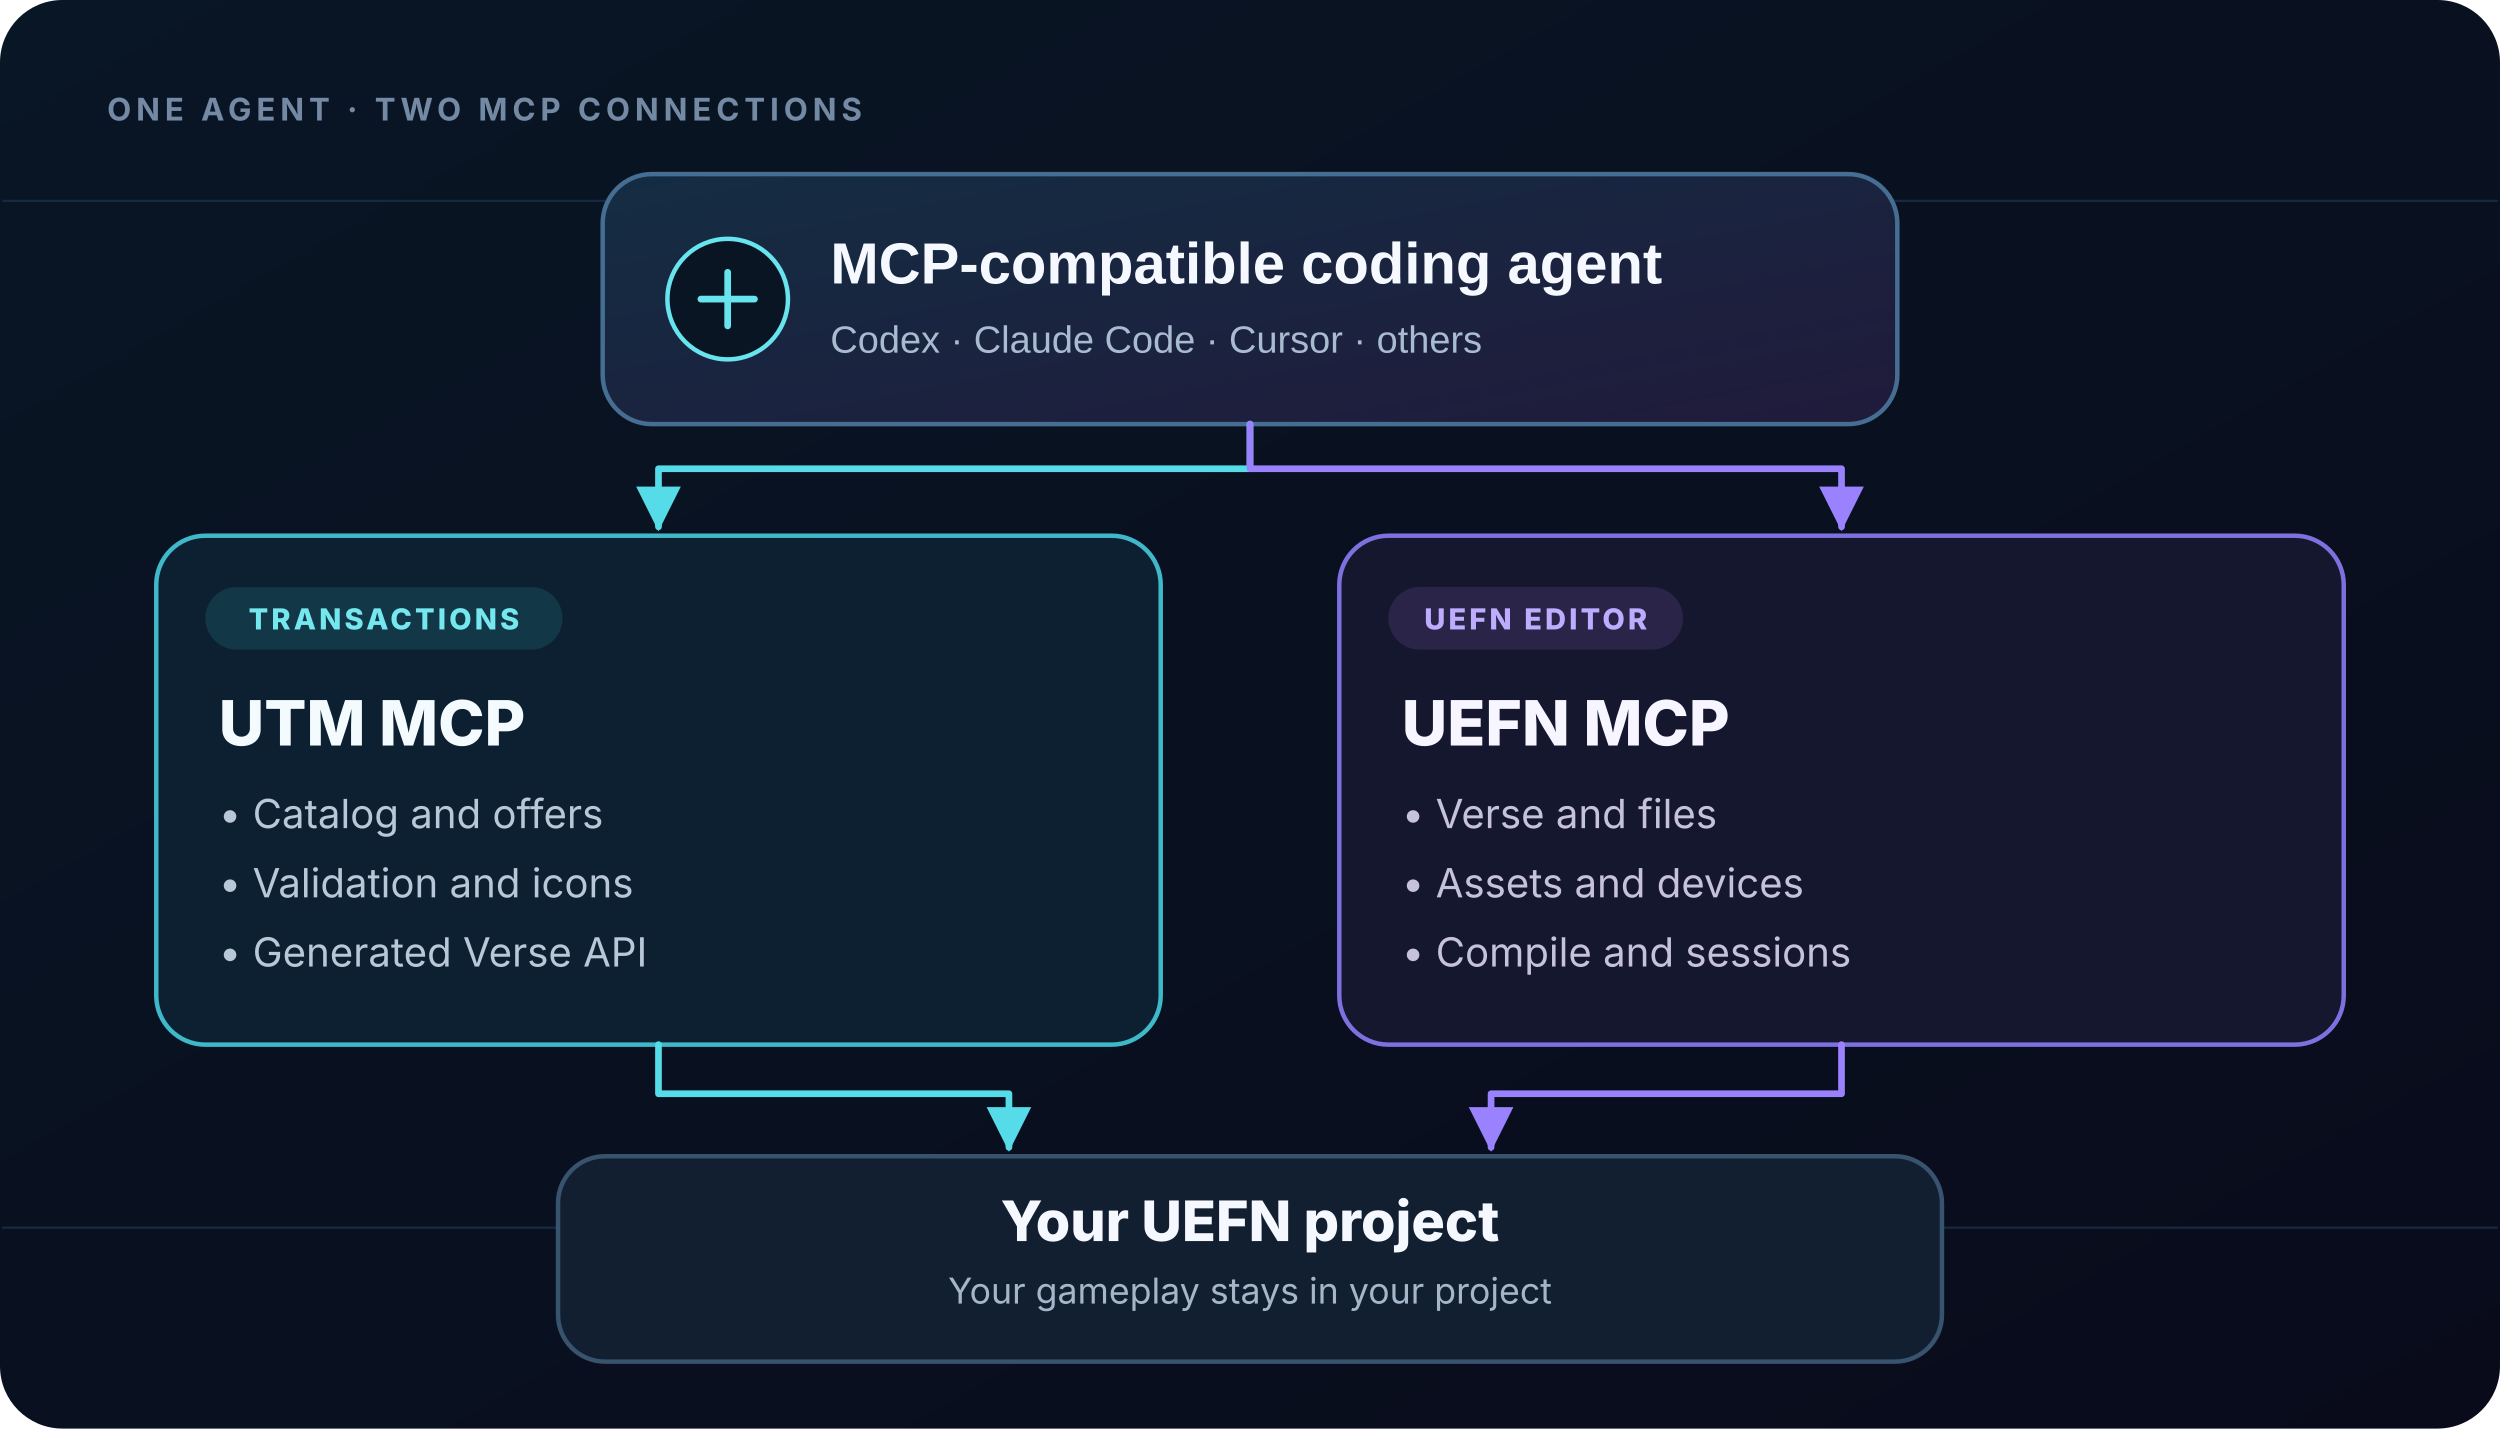
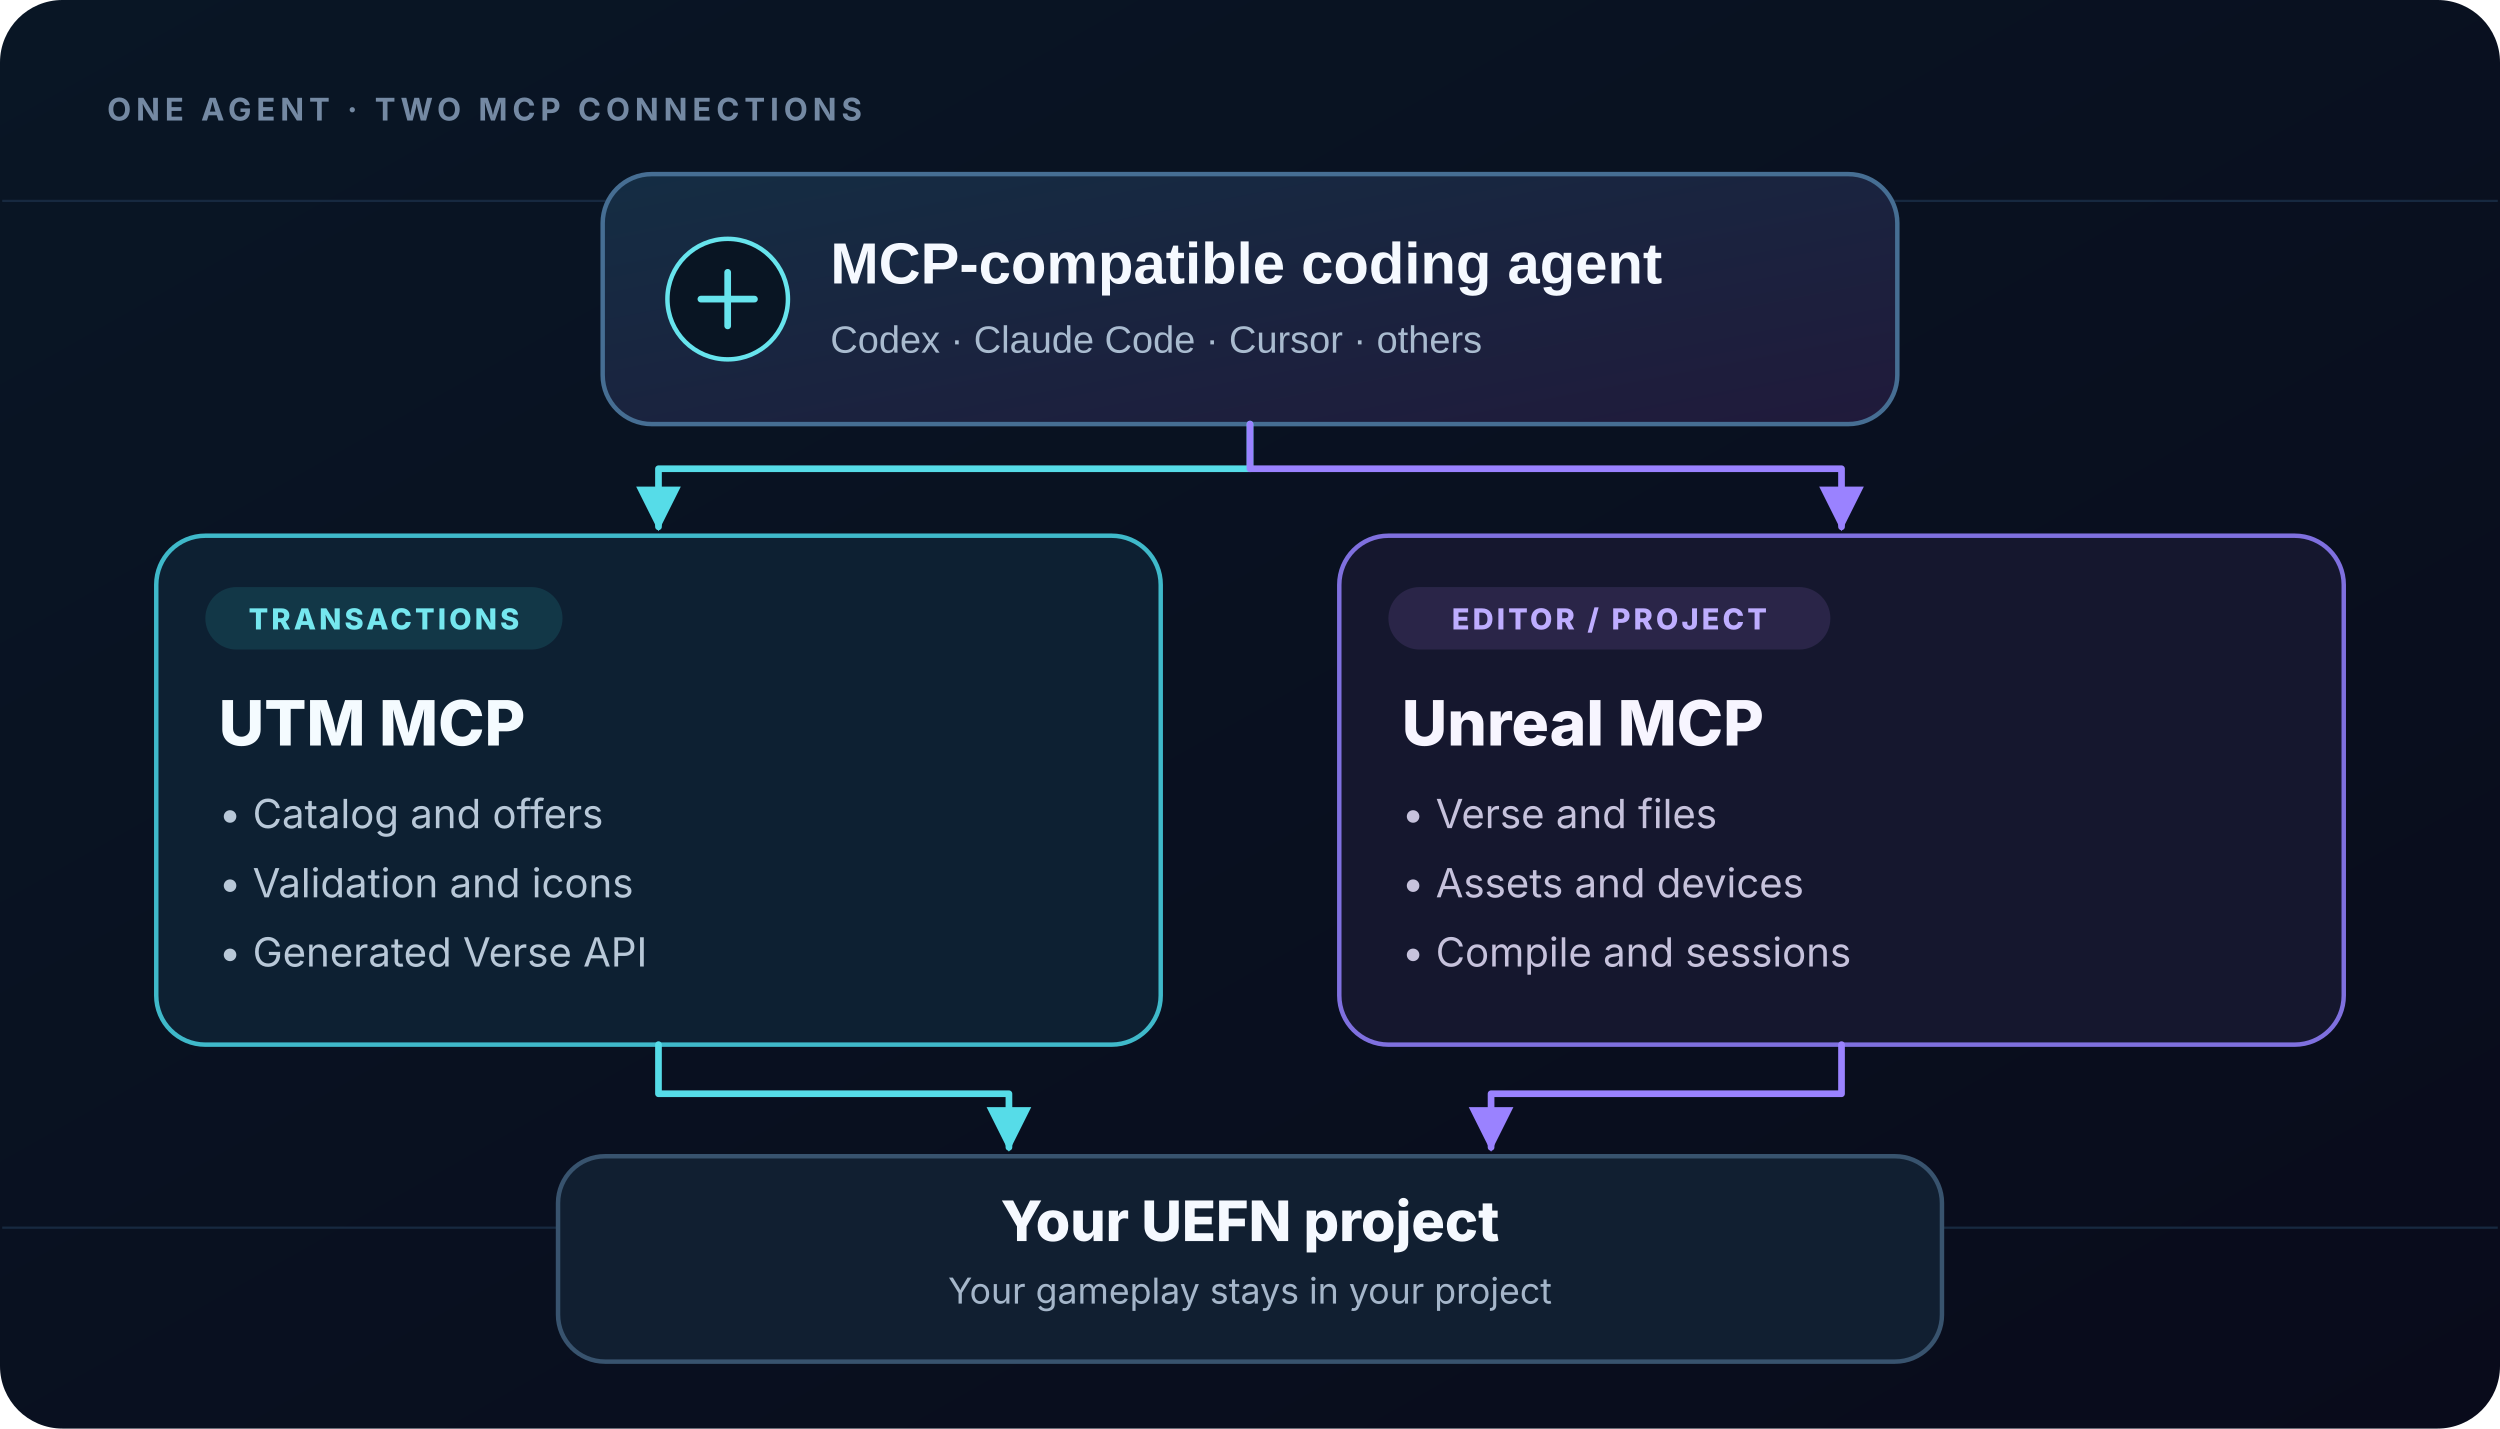
<svg xmlns="http://www.w3.org/2000/svg" viewBox="0 0 1120 640" role="img" aria-labelledby="title desc">
  <defs>
    <linearGradient id="background" x1="0" y1="0" x2="1" y2="1">
      <stop stop-color="#091625" />
      <stop offset="1" stop-color="#090b1b" />
    </linearGradient>
    <linearGradient id="agentFill" x1="0" y1="0" x2="1" y2="1">
      <stop stop-color="#142d43" />
      <stop offset="1" stop-color="#201a3b" />
    </linearGradient>
    <marker id="arrowCyan" viewBox="0 0 12 12" refX="10" refY="6" markerWidth="8" markerHeight="8" orient="auto">
      <path d="M1 1 11 6 1 11Z" fill="#56dce8" />
    </marker>
    <marker id="arrowPurple" viewBox="0 0 12 12" refX="10" refY="6" markerWidth="8" markerHeight="8" orient="auto">
      <path d="M1 1 11 6 1 11Z" fill="#9a82ff" />
    </marker>
  </defs>
  <rect width="1120" height="640" rx="28" fill="url(#background)" />
  <path d="M1 90H1119M1 550H1119" stroke="#172940" />
  <text x="48" y="54" fill="#7489a3" font-family="Inter,Segoe UI,Arial,sans-serif" font-size="14" font-weight="700" letter-spacing="2.2">ONE AGENT · TWO MCP CONNECTIONS</text>
  <g>
    <rect x="270" y="78" width="580" height="112" rx="22" fill="url(#agentFill)" stroke="#466e93" stroke-width="2" />
    <circle cx="326" cy="134" r="27" fill="#091523" stroke="#67e4ed" stroke-width="2" />
    <path d="M314 134h24M326 122v24" stroke="#67e4ed" stroke-width="3" stroke-linecap="round" />
    <text x="372" y="127" fill="#f5f9ff" font-family="Segoe UI,Arial,sans-serif" font-size="26" font-weight="800">MCP-compatible coding agent</text>
    <text x="372" y="158" fill="#a9bbcf" font-family="Segoe UI,Arial,sans-serif" font-size="17">Codex · Claude Code · Cursor · others</text>
  </g>
  <path d="M560 190V210H295V236" fill="none" stroke="#56dce8" stroke-width="3" stroke-linecap="round" stroke-linejoin="round" marker-end="url(#arrowCyan)" />
  <path d="M560 190V210H825V236" fill="none" stroke="#9a82ff" stroke-width="3" stroke-linecap="round" stroke-linejoin="round" marker-end="url(#arrowPurple)" />
  <g>
    <rect x="70" y="240" width="450" height="228" rx="22" fill="#0d2032" stroke="#3fb9ca" stroke-width="2" />
    <rect x="92" y="263" width="160" height="28" rx="14" fill="#123747" />
    <text x="172" y="282" text-anchor="middle" fill="#75e7ef" font-family="Inter,Segoe UI,Arial,sans-serif" font-size="13" font-weight="800" letter-spacing="1.4">TRANSACTIONS</text>
    <text x="98" y="334" fill="#f4fbff" font-family="Inter,Segoe UI,Arial,sans-serif" font-size="28" font-weight="800">UTM MCP</text>
    <text x="98" y="371" fill="#b8c8d8" font-family="Inter,Segoe UI,Arial,sans-serif" font-size="18">• Catalog and offers</text>
    <text x="98" y="402" fill="#b8c8d8" font-family="Inter,Segoe UI,Arial,sans-serif" font-size="18">• Validation and icons</text>
    <text x="98" y="433" fill="#b8c8d8" font-family="Inter,Segoe UI,Arial,sans-serif" font-size="18">• Generated Verse API</text>
  </g>
  <g>
    <rect x="600" y="240" width="450" height="228" rx="22" fill="#15172e" stroke="#7f70df" stroke-width="2" />
-     <rect x="622" y="263" width="132" height="28" rx="14" fill="#2a2548" />
-     <text x="688" y="282" text-anchor="middle" fill="#beadff" font-family="Inter,Segoe UI,Arial,sans-serif" font-size="13" font-weight="800" letter-spacing="1.4">UEFN EDITOR</text>
-     <text x="628" y="334" fill="#f7f5ff" font-family="Inter,Segoe UI,Arial,sans-serif" font-size="28" font-weight="800">UEFN MCP</text>
+     <rect x="622" y="263" width="198" height="28" rx="14" fill="#2a2548" />
+     <text x="721" y="282" text-anchor="middle" fill="#beadff" font-family="Inter,Segoe UI,Arial,sans-serif" font-size="13" font-weight="800" letter-spacing="1.4">EDITOR / PROJECT</text>
+     <text x="628" y="334" fill="#f7f5ff" font-family="Inter,Segoe UI,Arial,sans-serif" font-size="28" font-weight="800">Unreal MCP</text>
    <text x="628" y="371" fill="#c6c2dc" font-family="Inter,Segoe UI,Arial,sans-serif" font-size="18">• Verse and files</text>
    <text x="628" y="402" fill="#c6c2dc" font-family="Inter,Segoe UI,Arial,sans-serif" font-size="18">• Assets and devices</text>
    <text x="628" y="433" fill="#c6c2dc" font-family="Inter,Segoe UI,Arial,sans-serif" font-size="18">• Compile and sessions</text>
  </g>
  <path d="M295 468V490H452V514" fill="none" stroke="#56dce8" stroke-width="3" stroke-linecap="round" stroke-linejoin="round" marker-end="url(#arrowCyan)" />
  <path d="M825 468V490H668V514" fill="none" stroke="#9a82ff" stroke-width="3" stroke-linecap="round" stroke-linejoin="round" marker-end="url(#arrowPurple)" />
  <g>
    <rect x="250" y="518" width="620" height="92" rx="21" fill="#111f31" stroke="#38536e" stroke-width="2" />
    <text x="560" y="556" text-anchor="middle" fill="#f5f9ff" font-family="Inter,Segoe UI,Arial,sans-serif" font-size="25" font-weight="800">Your UEFN project</text>
    <text x="560" y="584" text-anchor="middle" fill="#a5b6ca" font-family="Inter,Segoe UI,Arial,sans-serif" font-size="16">Your gameplay stays in your project</text>
  </g>
</svg>
